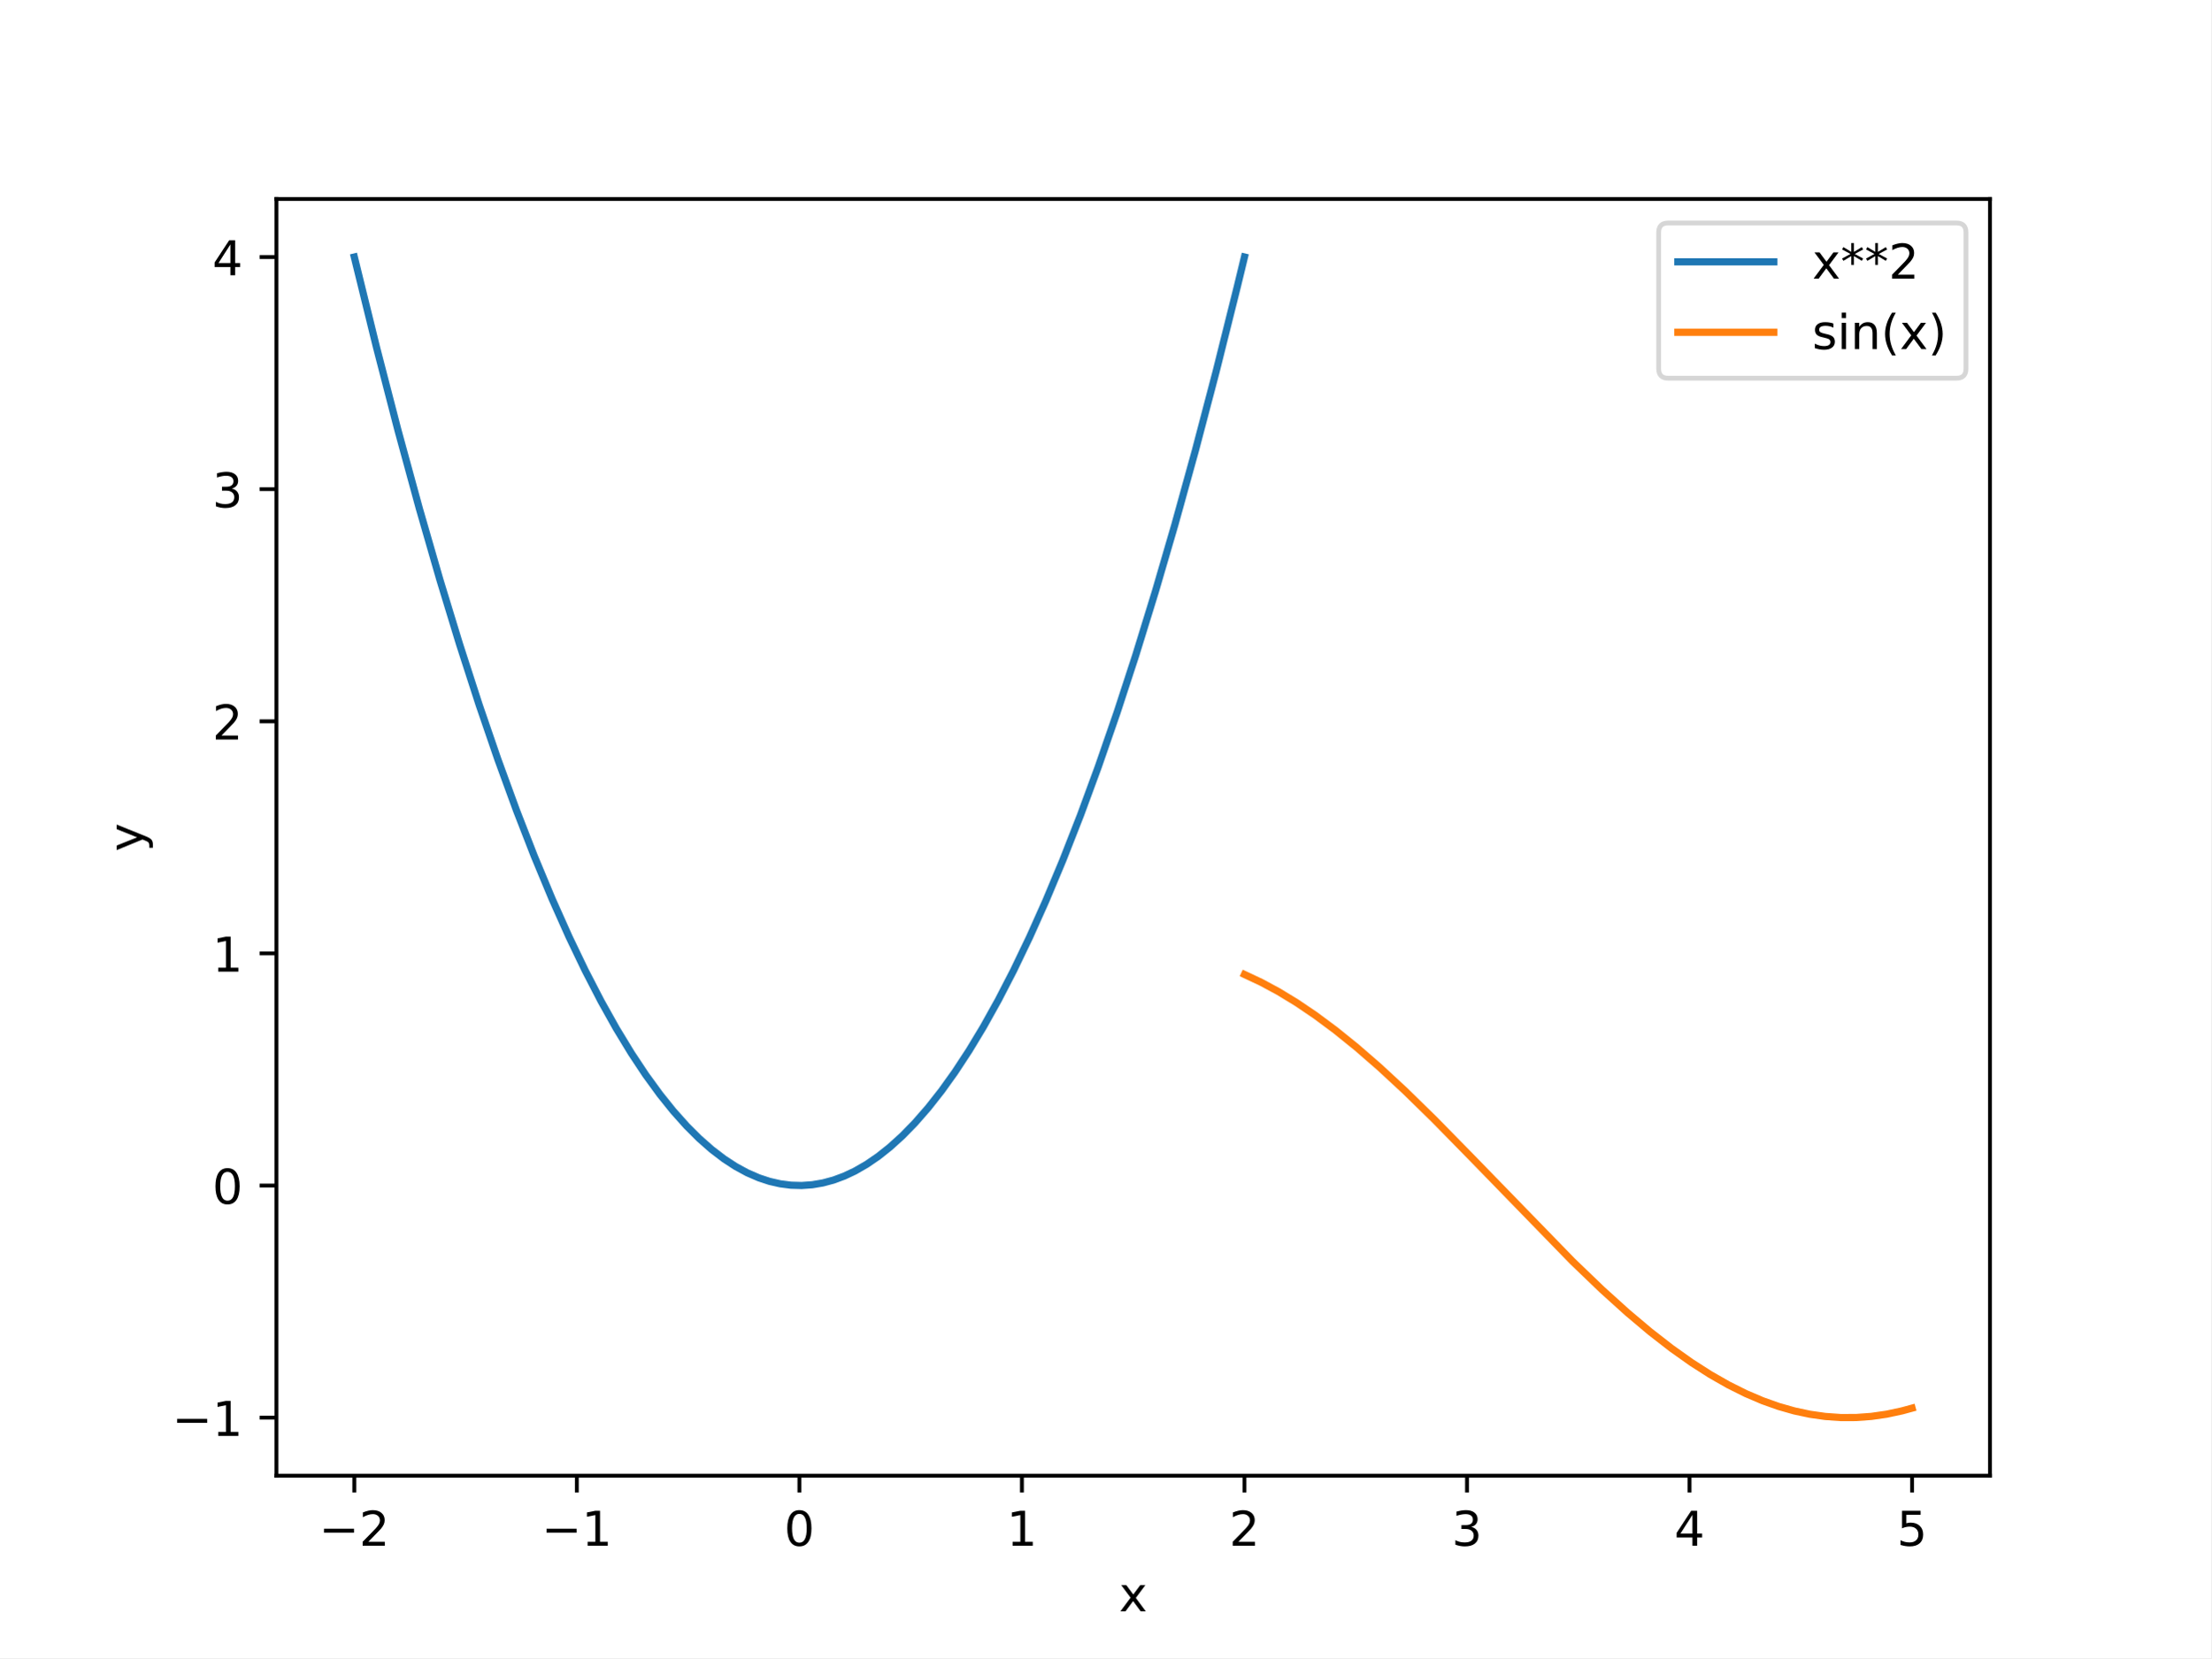
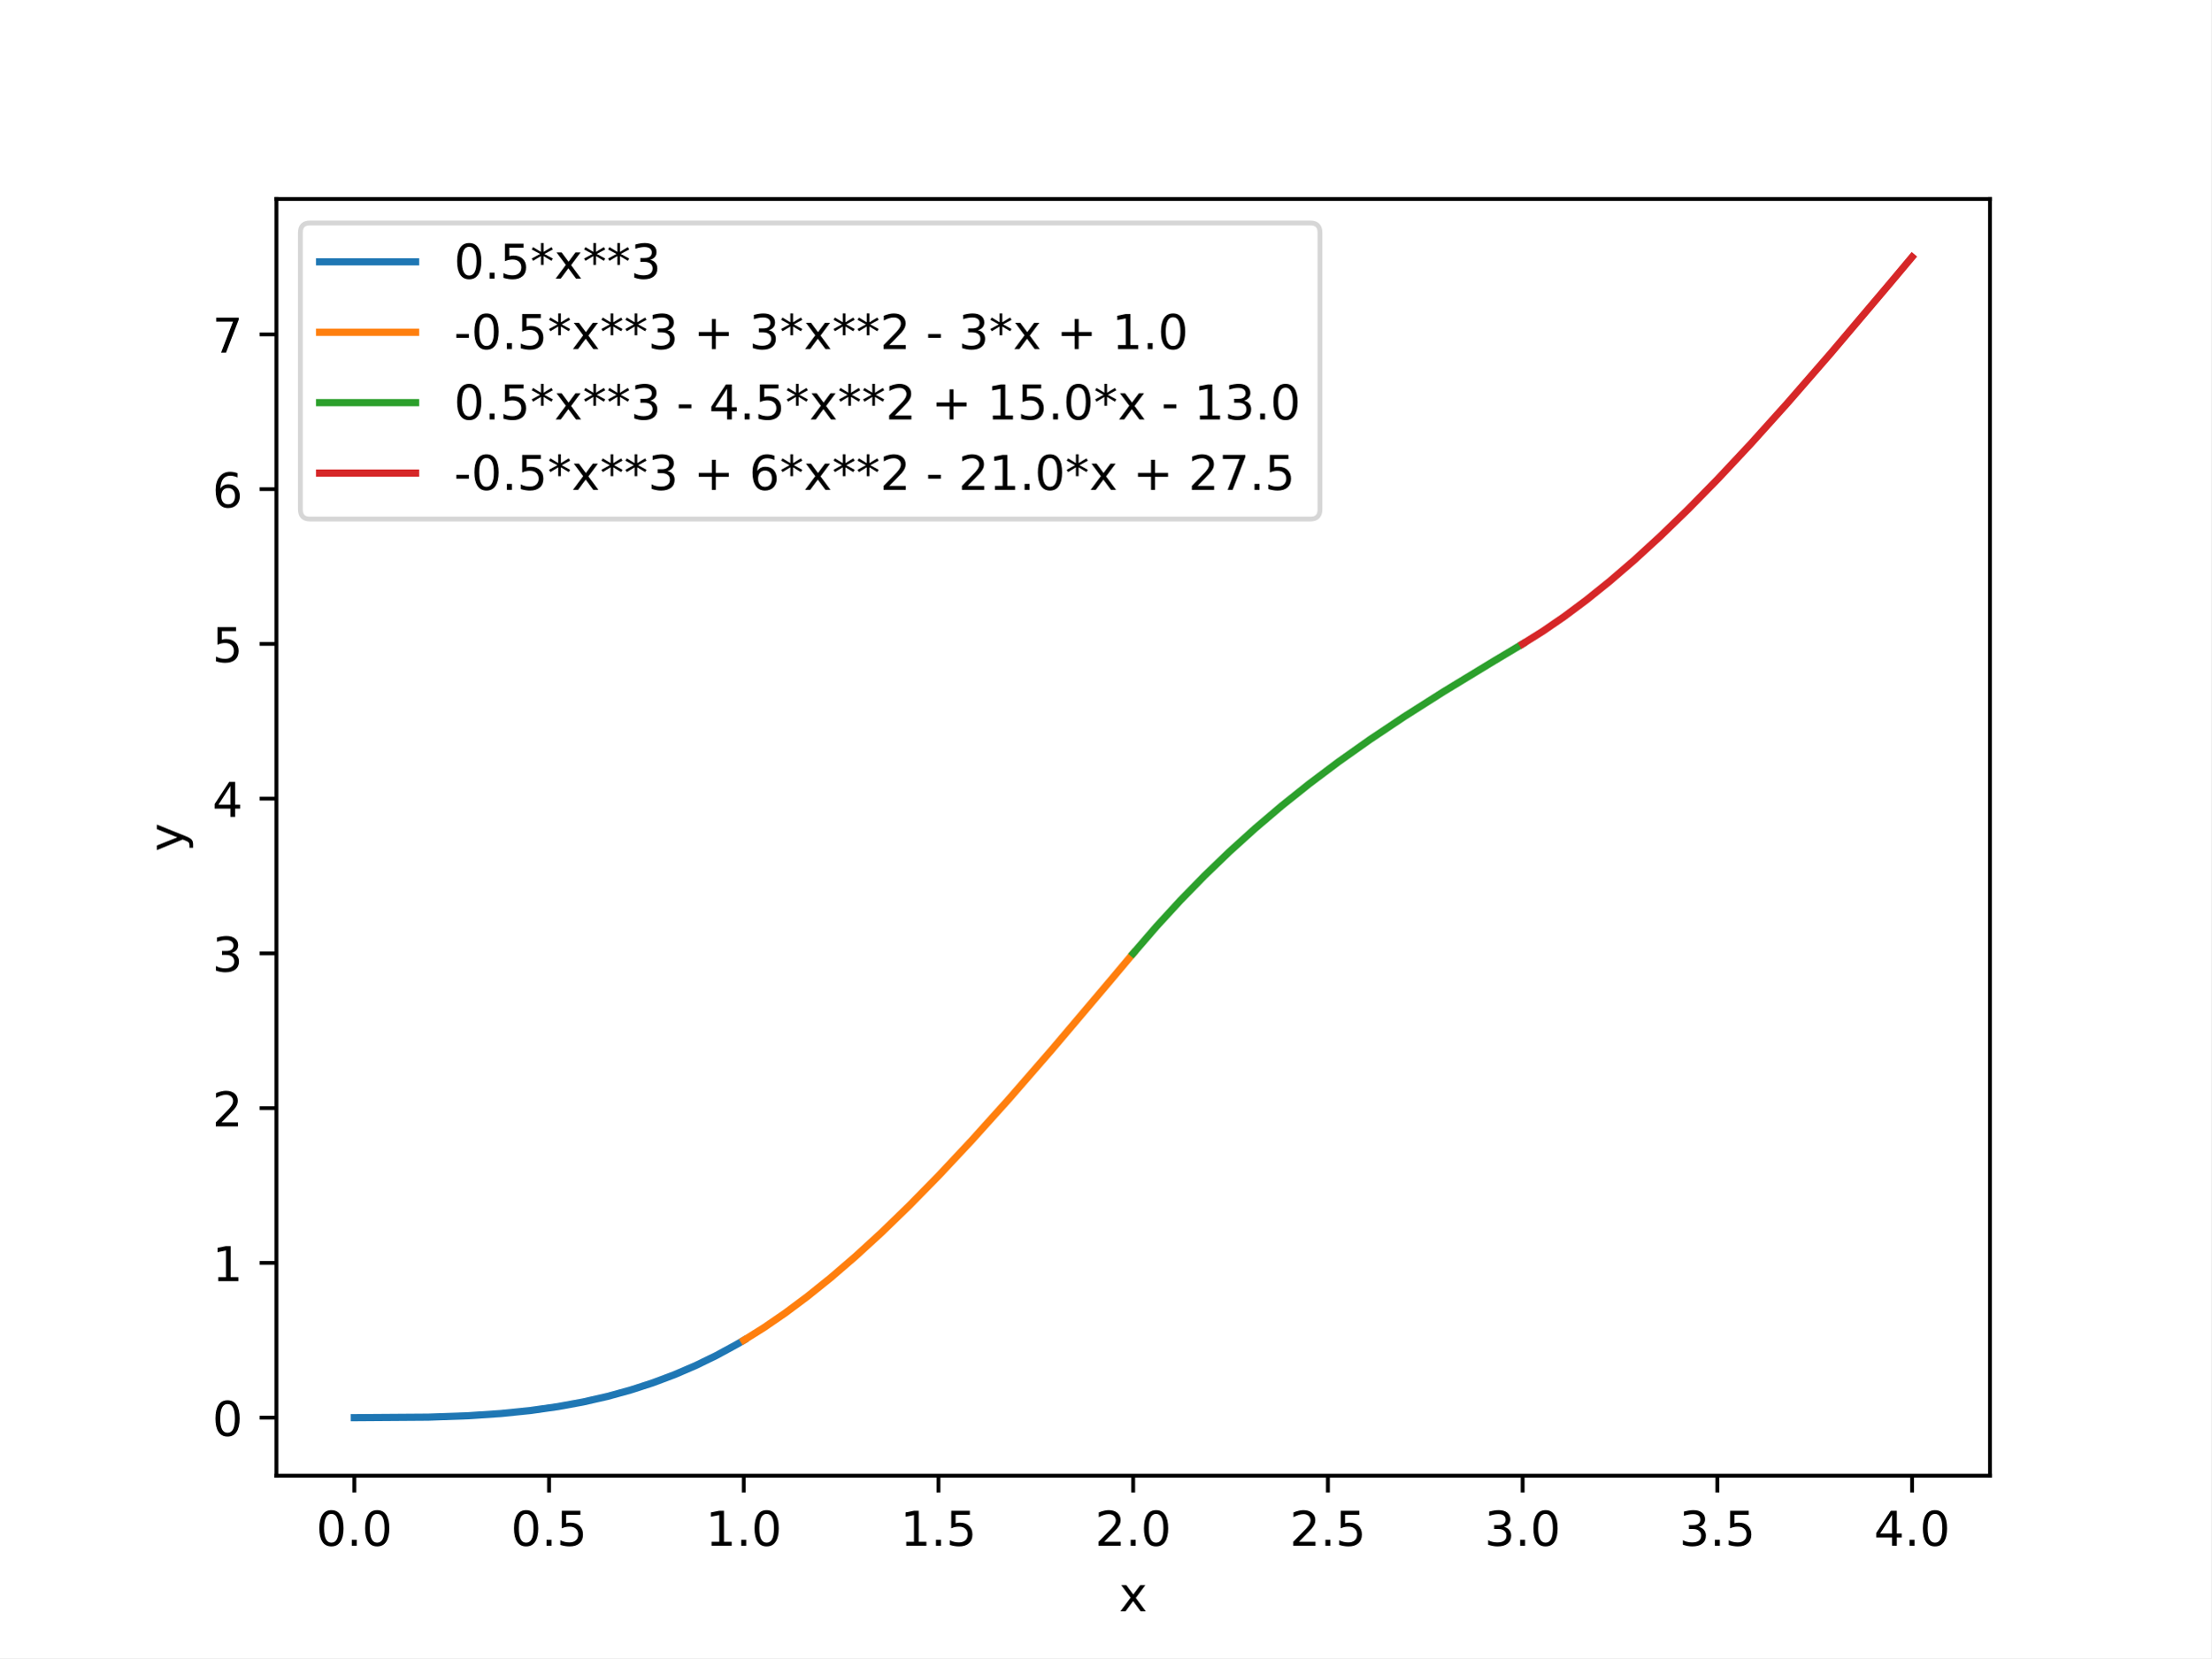
<svg xmlns="http://www.w3.org/2000/svg" xmlns:xlink="http://www.w3.org/1999/xlink" width="460.8pt" height="345.6pt" viewBox="0 0 460.8 345.6" version="1.1">
  <defs>
    <style type="text/css">*{stroke-linejoin: round; stroke-linecap: butt}</style>
  </defs>
  <g id="figure_1">
    <g id="patch_1">
      <path d="M 0 345.6  L 460.8 345.6  L 460.8 0  L 0 0  z " style="fill: #ffffff" />
    </g>
    <g id="axes_1">
      <g id="patch_2">
        <path d="M 57.6 307.584  L 414.72 307.584  L 414.72 41.472  L 57.6 41.472  z " style="fill: #ffffff" />
      </g>
      <g id="matplotlib.axis_1">
        <g id="xtick_1">
          <g id="line2d_1">
            <defs>
-               <path id="ma2dbcaea03" d="M 0 0  L 0 3.5  " style="stroke: #000000; stroke-width: 0.8" />
-             </defs>
-             <g>
-               <use xlink:href="#ma2dbcaea03" x="73.833" y="307.584" style="stroke: #000000; stroke-width: 0.8" />
+               <path id="mf4f56c1544" d="M 0 0  L 0 3.5  " style="stroke: #000000; stroke-width: 0.8" />
+             </defs>
+             <g>
+               <use xlink:href="#mf4f56c1544" x="73.833" y="307.584" style="stroke: #000000; stroke-width: 0.8" />
            </g>
          </g>
          <g id="text_1">
-             <g transform="translate(66.46163 322.1824) scale(0.1 -0.1)">
-               <defs>
-                 <path id="DejaVuSans-2212" d="M 678 2272  L 4684 2272  L 4684 1741  L 678 1741  L 678 2272  z " transform="scale(0.015625)" />
-                 <path id="DejaVuSans-32" d="M 1228 531  L 3431 531  L 3431 0  L 469 0  L 469 531  Q 828 903 1448 1529  Q 2069 2156 2228 2338  Q 2531 2678 2651 2914  Q 2772 3150 2772 3378  Q 2772 3750 2511 3984  Q 2250 4219 1831 4219  Q 1534 4219 1204 4116  Q 875 4013 500 3803  L 500 4441  Q 881 4594 1212 4672  Q 1544 4750 1819 4750  Q 2544 4750 2975 4387  Q 3406 4025 3406 3419  Q 3406 3131 3298 2873  Q 3191 2616 2906 2266  Q 2828 2175 2409 1742  Q 1991 1309 1228 531  z " transform="scale(0.015625)" />
-               </defs>
-               <use xlink:href="#DejaVuSans-2212" />
-               <use xlink:href="#DejaVuSans-32" x="83.789" />
+             <g transform="translate(65.88116 322.1824) scale(0.1 -0.1)">
+               <defs>
+                 <path id="DejaVuSans-30" d="M 2034 4250  Q 1547 4250 1301 3770  Q 1056 3291 1056 2328  Q 1056 1369 1301 889  Q 1547 409 2034 409  Q 2525 409 2770 889  Q 3016 1369 3016 2328  Q 3016 3291 2770 3770  Q 2525 4250 2034 4250  z M 2034 4750  Q 2819 4750 3233 4129  Q 3647 3509 3647 2328  Q 3647 1150 3233 529  Q 2819 -91 2034 -91  Q 1250 -91 836 529  Q 422 1150 422 2328  Q 422 3509 836 4129  Q 1250 4750 2034 4750  z " transform="scale(0.015625)" />
+                 <path id="DejaVuSans-2e" d="M 684 794  L 1344 794  L 1344 0  L 684 0  L 684 794  z " transform="scale(0.015625)" />
+               </defs>
+               <use xlink:href="#DejaVuSans-30" />
+               <use xlink:href="#DejaVuSans-2e" x="63.623" />
+               <use xlink:href="#DejaVuSans-30" x="95.41" />
            </g>
          </g>
        </g>
        <g id="xtick_2">
          <g id="line2d_2">
            <g>
-               <use xlink:href="#ma2dbcaea03" x="120.212" y="307.584" style="stroke: #000000; stroke-width: 0.8" />
+               <use xlink:href="#mf4f56c1544" x="114.415" y="307.584" style="stroke: #000000; stroke-width: 0.8" />
            </g>
          </g>
          <g id="text_2">
-             <g transform="translate(112.8409 322.1824) scale(0.1 -0.1)">
-               <defs>
-                 <path id="DejaVuSans-31" d="M 794 531  L 1825 531  L 1825 4091  L 703 3866  L 703 4441  L 1819 4666  L 2450 4666  L 2450 531  L 3481 531  L 3481 0  L 794 0  L 794 531  z " transform="scale(0.015625)" />
-               </defs>
-               <use xlink:href="#DejaVuSans-2212" />
-               <use xlink:href="#DejaVuSans-31" x="83.789" />
+             <g transform="translate(106.463 322.1824) scale(0.1 -0.1)">
+               <defs>
+                 <path id="DejaVuSans-35" d="M 691 4666  L 3169 4666  L 3169 4134  L 1269 4134  L 1269 2991  Q 1406 3038 1543 3061  Q 1681 3084 1819 3084  Q 2600 3084 3056 2656  Q 3513 2228 3513 1497  Q 3513 744 3044 326  Q 2575 -91 1722 -91  Q 1428 -91 1123 -41  Q 819 9 494 109  L 494 744  Q 775 591 1075 516  Q 1375 441 1709 441  Q 2250 441 2565 725  Q 2881 1009 2881 1497  Q 2881 1984 2565 2268  Q 2250 2553 1709 2553  Q 1456 2553 1204 2497  Q 953 2441 691 2322  L 691 4666  z " transform="scale(0.015625)" />
+               </defs>
+               <use xlink:href="#DejaVuSans-30" />
+               <use xlink:href="#DejaVuSans-2e" x="63.623" />
+               <use xlink:href="#DejaVuSans-35" x="95.41" />
            </g>
          </g>
        </g>
        <g id="xtick_3">
          <g id="line2d_3">
            <g>
-               <use xlink:href="#ma2dbcaea03" x="166.591" y="307.584" style="stroke: #000000; stroke-width: 0.8" />
+               <use xlink:href="#mf4f56c1544" x="154.996" y="307.584" style="stroke: #000000; stroke-width: 0.8" />
            </g>
          </g>
          <g id="text_3">
-             <g transform="translate(163.4099 322.1824) scale(0.1 -0.1)">
-               <defs>
-                 <path id="DejaVuSans-30" d="M 2034 4250  Q 1547 4250 1301 3770  Q 1056 3291 1056 2328  Q 1056 1369 1301 889  Q 1547 409 2034 409  Q 2525 409 2770 889  Q 3016 1369 3016 2328  Q 3016 3291 2770 3770  Q 2525 4250 2034 4250  z M 2034 4750  Q 2819 4750 3233 4129  Q 3647 3509 3647 2328  Q 3647 1150 3233 529  Q 2819 -91 2034 -91  Q 1250 -91 836 529  Q 422 1150 422 2328  Q 422 3509 836 4129  Q 1250 4750 2034 4750  z " transform="scale(0.015625)" />
-               </defs>
-               <use xlink:href="#DejaVuSans-30" />
+             <g transform="translate(147.0448 322.1824) scale(0.1 -0.1)">
+               <defs>
+                 <path id="DejaVuSans-31" d="M 794 531  L 1825 531  L 1825 4091  L 703 3866  L 703 4441  L 1819 4666  L 2450 4666  L 2450 531  L 3481 531  L 3481 0  L 794 0  L 794 531  z " transform="scale(0.015625)" />
+               </defs>
+               <use xlink:href="#DejaVuSans-31" />
+               <use xlink:href="#DejaVuSans-2e" x="63.623" />
+               <use xlink:href="#DejaVuSans-30" x="95.41" />
            </g>
          </g>
        </g>
        <g id="xtick_4">
          <g id="line2d_4">
            <g>
-               <use xlink:href="#ma2dbcaea03" x="212.97" y="307.584" style="stroke: #000000; stroke-width: 0.8" />
+               <use xlink:href="#mf4f56c1544" x="195.578" y="307.584" style="stroke: #000000; stroke-width: 0.8" />
            </g>
          </g>
          <g id="text_4">
-             <g transform="translate(209.7891 322.1824) scale(0.1 -0.1)">
+             <g transform="translate(187.6266 322.1824) scale(0.1 -0.1)">
              <use xlink:href="#DejaVuSans-31" />
+               <use xlink:href="#DejaVuSans-2e" x="63.623" />
+               <use xlink:href="#DejaVuSans-35" x="95.41" />
            </g>
          </g>
        </g>
        <g id="xtick_5">
          <g id="line2d_5">
            <g>
-               <use xlink:href="#ma2dbcaea03" x="259.35" y="307.584" style="stroke: #000000; stroke-width: 0.8" />
+               <use xlink:href="#mf4f56c1544" x="236.16" y="307.584" style="stroke: #000000; stroke-width: 0.8" />
            </g>
          </g>
          <g id="text_5">
-             <g transform="translate(256.1684 322.1824) scale(0.1 -0.1)">
+             <g transform="translate(228.2084 322.1824) scale(0.1 -0.1)">
+               <defs>
+                 <path id="DejaVuSans-32" d="M 1228 531  L 3431 531  L 3431 0  L 469 0  L 469 531  Q 828 903 1448 1529  Q 2069 2156 2228 2338  Q 2531 2678 2651 2914  Q 2772 3150 2772 3378  Q 2772 3750 2511 3984  Q 2250 4219 1831 4219  Q 1534 4219 1204 4116  Q 875 4013 500 3803  L 500 4441  Q 881 4594 1212 4672  Q 1544 4750 1819 4750  Q 2544 4750 2975 4387  Q 3406 4025 3406 3419  Q 3406 3131 3298 2873  Q 3191 2616 2906 2266  Q 2828 2175 2409 1742  Q 1991 1309 1228 531  z " transform="scale(0.015625)" />
+               </defs>
              <use xlink:href="#DejaVuSans-32" />
+               <use xlink:href="#DejaVuSans-2e" x="63.623" />
+               <use xlink:href="#DejaVuSans-30" x="95.41" />
            </g>
          </g>
        </g>
        <g id="xtick_6">
          <g id="line2d_6">
            <g>
-               <use xlink:href="#ma2dbcaea03" x="305.729" y="307.584" style="stroke: #000000; stroke-width: 0.8" />
+               <use xlink:href="#mf4f56c1544" x="276.742" y="307.584" style="stroke: #000000; stroke-width: 0.8" />
            </g>
          </g>
          <g id="text_6">
-             <g transform="translate(302.5476 322.1824) scale(0.1 -0.1)">
-               <defs>
-                 <path id="DejaVuSans-33" d="M 2597 2516  Q 3050 2419 3304 2112  Q 3559 1806 3559 1356  Q 3559 666 3084 287  Q 2609 -91 1734 -91  Q 1441 -91 1130 -33  Q 819 25 488 141  L 488 750  Q 750 597 1062 519  Q 1375 441 1716 441  Q 2309 441 2620 675  Q 2931 909 2931 1356  Q 2931 1769 2642 2001  Q 2353 2234 1838 2234  L 1294 2234  L 1294 2753  L 1863 2753  Q 2328 2753 2575 2939  Q 2822 3125 2822 3475  Q 2822 3834 2567 4026  Q 2313 4219 1838 4219  Q 1578 4219 1281 4162  Q 984 4106 628 3988  L 628 4550  Q 988 4650 1302 4700  Q 1616 4750 1894 4750  Q 2613 4750 3031 4423  Q 3450 4097 3450 3541  Q 3450 3153 3228 2886  Q 3006 2619 2597 2516  z " transform="scale(0.015625)" />
-               </defs>
-               <use xlink:href="#DejaVuSans-33" />
+             <g transform="translate(268.7903 322.1824) scale(0.1 -0.1)">
+               <use xlink:href="#DejaVuSans-32" />
+               <use xlink:href="#DejaVuSans-2e" x="63.623" />
+               <use xlink:href="#DejaVuSans-35" x="95.41" />
            </g>
          </g>
        </g>
        <g id="xtick_7">
          <g id="line2d_7">
            <g>
-               <use xlink:href="#ma2dbcaea03" x="352.108" y="307.584" style="stroke: #000000; stroke-width: 0.8" />
+               <use xlink:href="#mf4f56c1544" x="317.324" y="307.584" style="stroke: #000000; stroke-width: 0.8" />
            </g>
          </g>
          <g id="text_7">
-             <g transform="translate(348.9268 322.1824) scale(0.1 -0.1)">
-               <defs>
-                 <path id="DejaVuSans-34" d="M 2419 4116  L 825 1625  L 2419 1625  L 2419 4116  z M 2253 4666  L 3047 4666  L 3047 1625  L 3713 1625  L 3713 1100  L 3047 1100  L 3047 0  L 2419 0  L 2419 1100  L 313 1100  L 313 1709  L 2253 4666  z " transform="scale(0.015625)" />
-               </defs>
-               <use xlink:href="#DejaVuSans-34" />
+             <g transform="translate(309.3721 322.1824) scale(0.1 -0.1)">
+               <defs>
+                 <path id="DejaVuSans-33" d="M 2597 2516  Q 3050 2419 3304 2112  Q 3559 1806 3559 1356  Q 3559 666 3084 287  Q 2609 -91 1734 -91  Q 1441 -91 1130 -33  Q 819 25 488 141  L 488 750  Q 750 597 1062 519  Q 1375 441 1716 441  Q 2309 441 2620 675  Q 2931 909 2931 1356  Q 2931 1769 2642 2001  Q 2353 2234 1838 2234  L 1294 2234  L 1294 2753  L 1863 2753  Q 2328 2753 2575 2939  Q 2822 3125 2822 3475  Q 2822 3834 2567 4026  Q 2313 4219 1838 4219  Q 1578 4219 1281 4162  Q 984 4106 628 3988  L 628 4550  Q 988 4650 1302 4700  Q 1616 4750 1894 4750  Q 2613 4750 3031 4423  Q 3450 4097 3450 3541  Q 3450 3153 3228 2886  Q 3006 2619 2597 2516  z " transform="scale(0.015625)" />
+               </defs>
+               <use xlink:href="#DejaVuSans-33" />
+               <use xlink:href="#DejaVuSans-2e" x="63.623" />
+               <use xlink:href="#DejaVuSans-30" x="95.41" />
            </g>
          </g>
        </g>
        <g id="xtick_8">
          <g id="line2d_8">
            <g>
-               <use xlink:href="#ma2dbcaea03" x="398.487" y="307.584" style="stroke: #000000; stroke-width: 0.8" />
+               <use xlink:href="#mf4f56c1544" x="357.905" y="307.584" style="stroke: #000000; stroke-width: 0.8" />
            </g>
          </g>
          <g id="text_8">
-             <g transform="translate(395.306 322.1824) scale(0.1 -0.1)">
-               <defs>
-                 <path id="DejaVuSans-35" d="M 691 4666  L 3169 4666  L 3169 4134  L 1269 4134  L 1269 2991  Q 1406 3038 1543 3061  Q 1681 3084 1819 3084  Q 2600 3084 3056 2656  Q 3513 2228 3513 1497  Q 3513 744 3044 326  Q 2575 -91 1722 -91  Q 1428 -91 1123 -41  Q 819 9 494 109  L 494 744  Q 775 591 1075 516  Q 1375 441 1709 441  Q 2250 441 2565 725  Q 2881 1009 2881 1497  Q 2881 1984 2565 2268  Q 2250 2553 1709 2553  Q 1456 2553 1204 2497  Q 953 2441 691 2322  L 691 4666  z " transform="scale(0.015625)" />
-               </defs>
-               <use xlink:href="#DejaVuSans-35" />
-             </g>
-           </g>
-         </g>
-         <g id="text_9">
+             <g transform="translate(349.9539 322.1824) scale(0.1 -0.1)">
+               <use xlink:href="#DejaVuSans-33" />
+               <use xlink:href="#DejaVuSans-2e" x="63.623" />
+               <use xlink:href="#DejaVuSans-35" x="95.41" />
+             </g>
+           </g>
+         </g>
+         <g id="xtick_9">
+           <g id="line2d_9">
+             <g>
+               <use xlink:href="#mf4f56c1544" x="398.487" y="307.584" style="stroke: #000000; stroke-width: 0.8" />
+             </g>
+           </g>
+           <g id="text_9">
+             <g transform="translate(390.5357 322.1824) scale(0.1 -0.1)">
+               <defs>
+                 <path id="DejaVuSans-34" d="M 2419 4116  L 825 1625  L 2419 1625  L 2419 4116  z M 2253 4666  L 3047 4666  L 3047 1625  L 3713 1625  L 3713 1100  L 3047 1100  L 3047 0  L 2419 0  L 2419 1100  L 313 1100  L 313 1709  L 2253 4666  z " transform="scale(0.015625)" />
+               </defs>
+               <use xlink:href="#DejaVuSans-34" />
+               <use xlink:href="#DejaVuSans-2e" x="63.623" />
+               <use xlink:href="#DejaVuSans-30" x="95.41" />
+             </g>
+           </g>
+         </g>
+         <g id="text_10">
          <g transform="translate(233.2006 335.8606) scale(0.1 -0.1)">
            <defs>
              <path id="DejaVuSans-78" d="M 3513 3500  L 2247 1797  L 3578 0  L 2900 0  L 1881 1375  L 863 0  L 184 0  L 1544 1831  L 300 3500  L 978 3500  L 1906 2253  L 2834 3500  L 3513 3500  z " transform="scale(0.015625)" />
            </defs>
            <use xlink:href="#DejaVuSans-78" />
          </g>
        </g>
      </g>
      <g id="matplotlib.axis_2">
        <g id="ytick_1">
-           <g id="line2d_9">
-             <defs>
-               <path id="m4adfba7d5c" d="M 0 0  L -3.5 0  " style="stroke: #000000; stroke-width: 0.8" />
-             </defs>
-             <g>
-               <use xlink:href="#m4adfba7d5c" x="57.6" y="295.488" style="stroke: #000000; stroke-width: 0.8" />
-             </g>
-           </g>
-           <g id="text_10">
-             <g transform="translate(35.85781 299.2872) scale(0.1 -0.1)">
-               <use xlink:href="#DejaVuSans-2212" />
-               <use xlink:href="#DejaVuSans-31" x="83.789" />
+           <g id="line2d_10">
+             <defs>
+               <path id="me2fa5134f1" d="M 0 0  L -3.5 0  " style="stroke: #000000; stroke-width: 0.8" />
+             </defs>
+             <g>
+               <use xlink:href="#me2fa5134f1" x="57.6" y="295.488" style="stroke: #000000; stroke-width: 0.8" />
+             </g>
+           </g>
+           <g id="text_11">
+             <g transform="translate(44.2375 299.2872) scale(0.1 -0.1)">
+               <use xlink:href="#DejaVuSans-30" />
            </g>
          </g>
        </g>
        <g id="ytick_2">
-           <g id="line2d_10">
-             <g>
-               <use xlink:href="#m4adfba7d5c" x="57.6" y="247.104" style="stroke: #000000; stroke-width: 0.8" />
-             </g>
-           </g>
-           <g id="text_11">
-             <g transform="translate(44.2375 250.9032) scale(0.1 -0.1)">
-               <use xlink:href="#DejaVuSans-30" />
+           <g id="line2d_11">
+             <g>
+               <use xlink:href="#me2fa5134f1" x="57.6" y="263.232" style="stroke: #000000; stroke-width: 0.8" />
+             </g>
+           </g>
+           <g id="text_12">
+             <g transform="translate(44.2375 267.0312) scale(0.1 -0.1)">
+               <use xlink:href="#DejaVuSans-31" />
            </g>
          </g>
        </g>
        <g id="ytick_3">
-           <g id="line2d_11">
-             <g>
-               <use xlink:href="#m4adfba7d5c" x="57.6" y="198.72" style="stroke: #000000; stroke-width: 0.8" />
-             </g>
-           </g>
-           <g id="text_12">
+           <g id="line2d_12">
+             <g>
+               <use xlink:href="#me2fa5134f1" x="57.6" y="230.976" style="stroke: #000000; stroke-width: 0.8" />
+             </g>
+           </g>
+           <g id="text_13">
+             <g transform="translate(44.2375 234.7752) scale(0.1 -0.1)">
+               <use xlink:href="#DejaVuSans-32" />
+             </g>
+           </g>
+         </g>
+         <g id="ytick_4">
+           <g id="line2d_13">
+             <g>
+               <use xlink:href="#me2fa5134f1" x="57.6" y="198.72" style="stroke: #000000; stroke-width: 0.8" />
+             </g>
+           </g>
+           <g id="text_14">
            <g transform="translate(44.2375 202.5192) scale(0.1 -0.1)">
-               <use xlink:href="#DejaVuSans-31" />
-             </g>
-           </g>
-         </g>
-         <g id="ytick_4">
-           <g id="line2d_12">
-             <g>
-               <use xlink:href="#m4adfba7d5c" x="57.6" y="150.336" style="stroke: #000000; stroke-width: 0.8" />
-             </g>
-           </g>
-           <g id="text_13">
-             <g transform="translate(44.2375 154.1352) scale(0.1 -0.1)">
-               <use xlink:href="#DejaVuSans-32" />
+               <use xlink:href="#DejaVuSans-33" />
            </g>
          </g>
        </g>
        <g id="ytick_5">
-           <g id="line2d_13">
-             <g>
-               <use xlink:href="#m4adfba7d5c" x="57.6" y="101.952" style="stroke: #000000; stroke-width: 0.8" />
-             </g>
-           </g>
-           <g id="text_14">
+           <g id="line2d_14">
+             <g>
+               <use xlink:href="#me2fa5134f1" x="57.6" y="166.464" style="stroke: #000000; stroke-width: 0.8" />
+             </g>
+           </g>
+           <g id="text_15">
+             <g transform="translate(44.2375 170.2632) scale(0.1 -0.1)">
+               <use xlink:href="#DejaVuSans-34" />
+             </g>
+           </g>
+         </g>
+         <g id="ytick_6">
+           <g id="line2d_15">
+             <g>
+               <use xlink:href="#me2fa5134f1" x="57.6" y="134.208" style="stroke: #000000; stroke-width: 0.8" />
+             </g>
+           </g>
+           <g id="text_16">
+             <g transform="translate(44.2375 138.0072) scale(0.1 -0.1)">
+               <use xlink:href="#DejaVuSans-35" />
+             </g>
+           </g>
+         </g>
+         <g id="ytick_7">
+           <g id="line2d_16">
+             <g>
+               <use xlink:href="#me2fa5134f1" x="57.6" y="101.952" style="stroke: #000000; stroke-width: 0.8" />
+             </g>
+           </g>
+           <g id="text_17">
            <g transform="translate(44.2375 105.7512) scale(0.1 -0.1)">
-               <use xlink:href="#DejaVuSans-33" />
-             </g>
-           </g>
-         </g>
-         <g id="ytick_6">
-           <g id="line2d_14">
-             <g>
-               <use xlink:href="#m4adfba7d5c" x="57.6" y="53.568" style="stroke: #000000; stroke-width: 0.8" />
-             </g>
-           </g>
-           <g id="text_15">
-             <g transform="translate(44.2375 57.36722) scale(0.1 -0.1)">
-               <use xlink:href="#DejaVuSans-34" />
-             </g>
-           </g>
-         </g>
-         <g id="text_16">
-           <g transform="translate(29.77812 177.4874) rotate(-90) scale(0.1 -0.1)">
+               <defs>
+                 <path id="DejaVuSans-36" d="M 2113 2584  Q 1688 2584 1439 2293  Q 1191 2003 1191 1497  Q 1191 994 1439 701  Q 1688 409 2113 409  Q 2538 409 2786 701  Q 3034 994 3034 1497  Q 3034 2003 2786 2293  Q 2538 2584 2113 2584  z M 3366 4563  L 3366 3988  Q 3128 4100 2886 4159  Q 2644 4219 2406 4219  Q 1781 4219 1451 3797  Q 1122 3375 1075 2522  Q 1259 2794 1537 2939  Q 1816 3084 2150 3084  Q 2853 3084 3261 2657  Q 3669 2231 3669 1497  Q 3669 778 3244 343  Q 2819 -91 2113 -91  Q 1303 -91 875 529  Q 447 1150 447 2328  Q 447 3434 972 4092  Q 1497 4750 2381 4750  Q 2619 4750 2861 4703  Q 3103 4656 3366 4563  z " transform="scale(0.015625)" />
+               </defs>
+               <use xlink:href="#DejaVuSans-36" />
+             </g>
+           </g>
+         </g>
+         <g id="ytick_8">
+           <g id="line2d_17">
+             <g>
+               <use xlink:href="#me2fa5134f1" x="57.6" y="69.696" style="stroke: #000000; stroke-width: 0.8" />
+             </g>
+           </g>
+           <g id="text_18">
+             <g transform="translate(44.2375 73.49522) scale(0.1 -0.1)">
+               <defs>
+                 <path id="DejaVuSans-37" d="M 525 4666  L 3525 4666  L 3525 4397  L 1831 0  L 1172 0  L 2766 4134  L 525 4134  L 525 4666  z " transform="scale(0.015625)" />
+               </defs>
+               <use xlink:href="#DejaVuSans-37" />
+             </g>
+           </g>
+         </g>
+         <g id="text_19">
+           <g transform="translate(38.15781 177.4874) rotate(-90) scale(0.1 -0.1)">
            <defs>
              <path id="DejaVuSans-79" d="M 2059 -325  Q 1816 -950 1584 -1140  Q 1353 -1331 966 -1331  L 506 -1331  L 506 -850  L 844 -850  Q 1081 -850 1212 -737  Q 1344 -625 1503 -206  L 1606 56  L 191 3500  L 800 3500  L 1894 763  L 2988 3500  L 3597 3500  L 2059 -325  z " transform="scale(0.015625)" />
            </defs>
            <use xlink:href="#DejaVuSans-79" />
          </g>
        </g>
      </g>
-       <g id="line2d_15">
-         <path d="M 73.833 53.568  L 78.475 72.456  L 82.932 89.677  L 87.389 106.003  L 91.66 120.811  L 95.746 134.208  L 99.831 146.853  L 103.731 158.223  L 107.631 168.909  L 111.345 178.45  L 115.059 187.371  L 118.587 195.27  L 121.93 202.238  L 125.272 208.702  L 128.429 214.346  L 131.586 219.542  L 134.557 224.022  L 137.529 228.106  L 140.314 231.573  L 143.1 234.691  L 145.7 237.287  L 148.299 239.578  L 150.899 241.565  L 153.313 243.138  L 155.728 244.449  L 158.142 245.498  L 160.37 246.233  L 162.599 246.745  L 164.827 247.034  L 167.055 247.099  L 169.284 246.941  L 171.512 246.559  L 173.741 245.954  L 175.969 245.126  L 178.198 244.074  L 180.612 242.682  L 183.026 241.029  L 185.44 239.113  L 188.04 236.756  L 190.64 234.095  L 193.425 230.907  L 196.211 227.37  L 198.996 223.484  L 201.968 218.954  L 204.939 214.027  L 208.096 208.356  L 211.253 202.238  L 214.595 195.27  L 217.938 187.8  L 221.466 179.37  L 225.18 169.891  L 228.894 159.792  L 232.794 148.519  L 236.694 136.563  L 240.779 123.303  L 244.865 109.292  L 249.136 93.842  L 253.407 77.571  L 257.864 59.718  L 259.35 53.568  L 259.35 53.568  " clip-path="url(#pc2031f4915)" style="fill: none; stroke: #1f77b4; stroke-width: 1.5; stroke-linecap: square" />
-       </g>
-       <g id="line2d_16">
-         <path d="M 259.35 203.109  L 262.832 204.743  L 266.453 206.695  L 270.213 208.983  L 274.113 211.62  L 278.291 214.724  L 282.748 218.322  L 287.484 222.436  L 292.776 227.336  L 298.904 233.327  L 306.704 241.284  L 327.735 262.914  L 333.863 268.801  L 339.155 273.584  L 343.891 277.574  L 348.348 281.039  L 352.526 284.005  L 356.426 286.502  L 360.186 288.648  L 363.807 290.456  L 367.289 291.945  L 370.632 293.137  L 373.975 294.091  L 377.178 294.775  L 380.381 295.233  L 383.585 295.461  L 386.788 295.458  L 389.991 295.224  L 393.195 294.762  L 396.398 294.072  L 398.487 293.501  L 398.487 293.501  " clip-path="url(#pc2031f4915)" style="fill: none; stroke: #ff7f0e; stroke-width: 1.5; stroke-linecap: square" />
+       <g id="line2d_18">
+         <path d="M 73.833 295.488  L 89.269 295.377  L 97.475 295.089  L 104.381 294.628  L 110.555 293.994  L 116.243 293.187  L 121.523 292.216  L 126.561 291.066  L 131.354 289.747  L 135.985 288.246  L 140.535 286.536  L 144.922 284.651  L 149.228 282.56  L 153.453 280.263  L 154.996 279.36  L 154.996 279.36  " clip-path="url(#pc5bf2dd890)" style="fill: none; stroke: #1f77b4; stroke-width: 1.5; stroke-linecap: square" />
+       </g>
+       <g id="line2d_19">
+         <path d="M 154.996 279.36  L 159.221 276.713  L 163.608 273.701  L 168.239 270.247  L 173.114 266.328  L 178.232 261.921  L 183.676 256.934  L 189.444 251.342  L 195.7 244.961  L 202.525 237.674  L 210.162 229.187  L 219.18 218.817  L 231.285 204.528  L 236.16 198.72  L 236.16 198.72  " clip-path="url(#pc5bf2dd890)" style="fill: none; stroke: #ff7f0e; stroke-width: 1.5; stroke-linecap: square" />
+       </g>
+       <g id="line2d_20">
+         <path d="M 236.16 198.72  L 241.035 193.079  L 245.991 187.681  L 251.028 182.518  L 256.227 177.508  L 261.59 172.655  L 267.114 167.957  L 272.883 163.348  L 278.976 158.769  L 285.476 154.168  L 292.625 149.386  L 300.831 144.175  L 311.393 137.75  L 317.324 134.208  L 317.324 134.208  " clip-path="url(#pc5bf2dd890)" style="fill: none; stroke: #2ca02c; stroke-width: 1.5; stroke-linecap: square" />
+       </g>
+       <g id="line2d_21">
+         <path d="M 317.324 134.208  L 321.548 131.561  L 325.936 128.549  L 330.567 125.095  L 335.441 121.176  L 340.56 116.769  L 346.003 111.782  L 351.771 106.19  L 358.027 99.809  L 364.852 92.522  L 372.489 84.035  L 381.507 73.665  L 393.613 59.376  L 398.487 53.568  L 398.487 53.568  " clip-path="url(#pc5bf2dd890)" style="fill: none; stroke: #d62728; stroke-width: 1.5; stroke-linecap: square" />
      </g>
      <g id="patch_3">
        <path d="M 57.6 307.584  L 57.6 41.472  " style="fill: none; stroke: #000000; stroke-width: 0.8; stroke-linejoin: miter; stroke-linecap: square" />
      </g>
      <g id="patch_4">
        <path d="M 414.72 307.584  L 414.72 41.472  " style="fill: none; stroke: #000000; stroke-width: 0.8; stroke-linejoin: miter; stroke-linecap: square" />
      </g>
      <g id="patch_5">
        <path d="M 57.6 307.584  L 414.72 307.584  " style="fill: none; stroke: #000000; stroke-width: 0.8; stroke-linejoin: miter; stroke-linecap: square" />
      </g>
      <g id="patch_6">
        <path d="M 57.6 41.472  L 414.72 41.472  " style="fill: none; stroke: #000000; stroke-width: 0.8; stroke-linejoin: miter; stroke-linecap: square" />
      </g>
      <g id="legend_1">
        <g id="patch_7">
-           <path d="M 347.673 78.828  L 407.72 78.828  Q 409.72 78.828 409.72 76.828  L 409.72 48.472  Q 409.72 46.472 407.72 46.472  L 347.673 46.472  Q 345.673 46.472 345.673 48.472  L 345.673 76.828  Q 345.673 78.828 347.673 78.828  z " style="fill: #ffffff; opacity: 0.8; stroke: #cccccc; stroke-linejoin: miter" />
-         </g>
-         <g id="line2d_17">
-           <path d="M 349.673 54.57  L 359.673 54.57  L 369.673 54.57  " style="fill: none; stroke: #1f77b4; stroke-width: 1.5; stroke-linecap: square" />
-         </g>
-         <g id="text_17">
-           <g transform="translate(377.6731 58.07044) scale(0.1 -0.1)">
+           <path d="M 64.6 108.184  L 273.083 108.184  Q 275.083 108.184 275.083 106.184  L 275.083 48.472  Q 275.083 46.472 273.083 46.472  L 64.6 46.472  Q 62.6 46.472 62.6 48.472  L 62.6 106.184  Q 62.6 108.184 64.6 108.184  z " style="fill: #ffffff; opacity: 0.8; stroke: #cccccc; stroke-linejoin: miter" />
+         </g>
+         <g id="line2d_22">
+           <path d="M 66.6 54.57  L 76.6 54.57  L 86.6 54.57  " style="fill: none; stroke: #1f77b4; stroke-width: 1.5; stroke-linecap: square" />
+         </g>
+         <g id="text_20">
+           <g transform="translate(94.6 58.07044) scale(0.1 -0.1)">
            <defs>
              <path id="DejaVuSans-2a" d="M 3009 3897  L 1888 3291  L 3009 2681  L 2828 2375  L 1778 3009  L 1778 1831  L 1422 1831  L 1422 3009  L 372 2375  L 191 2681  L 1313 3291  L 191 3897  L 372 4206  L 1422 3572  L 1422 4750  L 1778 4750  L 1778 3572  L 2828 4206  L 3009 3897  z " transform="scale(0.015625)" />
            </defs>
-             <use xlink:href="#DejaVuSans-78" />
-             <use xlink:href="#DejaVuSans-2a" x="59.18" />
-             <use xlink:href="#DejaVuSans-2a" x="109.18" />
-             <use xlink:href="#DejaVuSans-32" x="159.18" />
-           </g>
-         </g>
-         <g id="line2d_18">
-           <path d="M 349.673 69.249  L 359.673 69.249  L 369.673 69.249  " style="fill: none; stroke: #ff7f0e; stroke-width: 1.5; stroke-linecap: square" />
-         </g>
-         <g id="text_18">
-           <g transform="translate(377.6731 72.74856) scale(0.1 -0.1)">
-             <defs>
-               <path id="DejaVuSans-73" d="M 2834 3397  L 2834 2853  Q 2591 2978 2328 3040  Q 2066 3103 1784 3103  Q 1356 3103 1142 2972  Q 928 2841 928 2578  Q 928 2378 1081 2264  Q 1234 2150 1697 2047  L 1894 2003  Q 2506 1872 2764 1633  Q 3022 1394 3022 966  Q 3022 478 2636 193  Q 2250 -91 1575 -91  Q 1294 -91 989 -36  Q 684 19 347 128  L 347 722  Q 666 556 975 473  Q 1284 391 1588 391  Q 1994 391 2212 530  Q 2431 669 2431 922  Q 2431 1156 2273 1281  Q 2116 1406 1581 1522  L 1381 1569  Q 847 1681 609 1914  Q 372 2147 372 2553  Q 372 3047 722 3315  Q 1072 3584 1716 3584  Q 2034 3584 2315 3537  Q 2597 3491 2834 3397  z " transform="scale(0.015625)" />
-               <path id="DejaVuSans-69" d="M 603 3500  L 1178 3500  L 1178 0  L 603 0  L 603 3500  z M 603 4863  L 1178 4863  L 1178 4134  L 603 4134  L 603 4863  z " transform="scale(0.015625)" />
-               <path id="DejaVuSans-6e" d="M 3513 2113  L 3513 0  L 2938 0  L 2938 2094  Q 2938 2591 2744 2837  Q 2550 3084 2163 3084  Q 1697 3084 1428 2787  Q 1159 2491 1159 1978  L 1159 0  L 581 0  L 581 3500  L 1159 3500  L 1159 2956  Q 1366 3272 1645 3428  Q 1925 3584 2291 3584  Q 2894 3584 3203 3211  Q 3513 2838 3513 2113  z " transform="scale(0.015625)" />
-               <path id="DejaVuSans-28" d="M 1984 4856  Q 1566 4138 1362 3434  Q 1159 2731 1159 2009  Q 1159 1288 1364 580  Q 1569 -128 1984 -844  L 1484 -844  Q 1016 -109 783 600  Q 550 1309 550 2009  Q 550 2706 781 3412  Q 1013 4119 1484 4856  L 1984 4856  z " transform="scale(0.015625)" />
-               <path id="DejaVuSans-29" d="M 513 4856  L 1013 4856  Q 1481 4119 1714 3412  Q 1947 2706 1947 2009  Q 1947 1309 1714 600  Q 1481 -109 1013 -844  L 513 -844  Q 928 -128 1133 580  Q 1338 1288 1338 2009  Q 1338 2731 1133 3434  Q 928 4138 513 4856  z " transform="scale(0.015625)" />
-             </defs>
-             <use xlink:href="#DejaVuSans-73" />
-             <use xlink:href="#DejaVuSans-69" x="52.1" />
-             <use xlink:href="#DejaVuSans-6e" x="79.883" />
-             <use xlink:href="#DejaVuSans-28" x="143.262" />
-             <use xlink:href="#DejaVuSans-78" x="182.275" />
-             <use xlink:href="#DejaVuSans-29" x="241.455" />
+             <use xlink:href="#DejaVuSans-30" />
+             <use xlink:href="#DejaVuSans-2e" x="63.623" />
+             <use xlink:href="#DejaVuSans-35" x="95.41" />
+             <use xlink:href="#DejaVuSans-2a" x="159.033" />
+             <use xlink:href="#DejaVuSans-78" x="209.033" />
+             <use xlink:href="#DejaVuSans-2a" x="268.213" />
+             <use xlink:href="#DejaVuSans-2a" x="318.213" />
+             <use xlink:href="#DejaVuSans-33" x="368.213" />
+           </g>
+         </g>
+         <g id="line2d_23">
+           <path d="M 66.6 69.249  L 76.6 69.249  L 86.6 69.249  " style="fill: none; stroke: #ff7f0e; stroke-width: 1.5; stroke-linecap: square" />
+         </g>
+         <g id="text_21">
+           <g transform="translate(94.6 72.74856) scale(0.1 -0.1)">
+             <defs>
+               <path id="DejaVuSans-2d" d="M 313 2009  L 1997 2009  L 1997 1497  L 313 1497  L 313 2009  z " transform="scale(0.015625)" />
+               <path id="DejaVuSans-20" transform="scale(0.015625)" />
+               <path id="DejaVuSans-2b" d="M 2944 4013  L 2944 2272  L 4684 2272  L 4684 1741  L 2944 1741  L 2944 0  L 2419 0  L 2419 1741  L 678 1741  L 678 2272  L 2419 2272  L 2419 4013  L 2944 4013  z " transform="scale(0.015625)" />
+             </defs>
+             <use xlink:href="#DejaVuSans-2d" />
+             <use xlink:href="#DejaVuSans-30" x="36.084" />
+             <use xlink:href="#DejaVuSans-2e" x="99.707" />
+             <use xlink:href="#DejaVuSans-35" x="131.494" />
+             <use xlink:href="#DejaVuSans-2a" x="195.117" />
+             <use xlink:href="#DejaVuSans-78" x="245.117" />
+             <use xlink:href="#DejaVuSans-2a" x="304.297" />
+             <use xlink:href="#DejaVuSans-2a" x="354.297" />
+             <use xlink:href="#DejaVuSans-33" x="404.297" />
+             <use xlink:href="#DejaVuSans-20" x="467.92" />
+             <use xlink:href="#DejaVuSans-2b" x="499.707" />
+             <use xlink:href="#DejaVuSans-20" x="583.496" />
+             <use xlink:href="#DejaVuSans-33" x="615.283" />
+             <use xlink:href="#DejaVuSans-2a" x="678.906" />
+             <use xlink:href="#DejaVuSans-78" x="728.906" />
+             <use xlink:href="#DejaVuSans-2a" x="788.086" />
+             <use xlink:href="#DejaVuSans-2a" x="838.086" />
+             <use xlink:href="#DejaVuSans-32" x="888.086" />
+             <use xlink:href="#DejaVuSans-20" x="951.709" />
+             <use xlink:href="#DejaVuSans-2d" x="983.496" />
+             <use xlink:href="#DejaVuSans-20" x="1019.58" />
+             <use xlink:href="#DejaVuSans-33" x="1051.367" />
+             <use xlink:href="#DejaVuSans-2a" x="1114.99" />
+             <use xlink:href="#DejaVuSans-78" x="1164.99" />
+             <use xlink:href="#DejaVuSans-20" x="1224.17" />
+             <use xlink:href="#DejaVuSans-2b" x="1255.957" />
+             <use xlink:href="#DejaVuSans-20" x="1339.746" />
+             <use xlink:href="#DejaVuSans-31" x="1371.533" />
+             <use xlink:href="#DejaVuSans-2e" x="1435.156" />
+             <use xlink:href="#DejaVuSans-30" x="1466.943" />
+           </g>
+         </g>
+         <g id="line2d_24">
+           <path d="M 66.6 83.927  L 76.6 83.927  L 86.6 83.927  " style="fill: none; stroke: #2ca02c; stroke-width: 1.5; stroke-linecap: square" />
+         </g>
+         <g id="text_22">
+           <g transform="translate(94.6 87.42669) scale(0.1 -0.1)">
+             <use xlink:href="#DejaVuSans-30" />
+             <use xlink:href="#DejaVuSans-2e" x="63.623" />
+             <use xlink:href="#DejaVuSans-35" x="95.41" />
+             <use xlink:href="#DejaVuSans-2a" x="159.033" />
+             <use xlink:href="#DejaVuSans-78" x="209.033" />
+             <use xlink:href="#DejaVuSans-2a" x="268.213" />
+             <use xlink:href="#DejaVuSans-2a" x="318.213" />
+             <use xlink:href="#DejaVuSans-33" x="368.213" />
+             <use xlink:href="#DejaVuSans-20" x="431.836" />
+             <use xlink:href="#DejaVuSans-2d" x="463.623" />
+             <use xlink:href="#DejaVuSans-20" x="499.707" />
+             <use xlink:href="#DejaVuSans-34" x="531.494" />
+             <use xlink:href="#DejaVuSans-2e" x="595.117" />
+             <use xlink:href="#DejaVuSans-35" x="626.904" />
+             <use xlink:href="#DejaVuSans-2a" x="690.527" />
+             <use xlink:href="#DejaVuSans-78" x="740.527" />
+             <use xlink:href="#DejaVuSans-2a" x="799.707" />
+             <use xlink:href="#DejaVuSans-2a" x="849.707" />
+             <use xlink:href="#DejaVuSans-32" x="899.707" />
+             <use xlink:href="#DejaVuSans-20" x="963.33" />
+             <use xlink:href="#DejaVuSans-2b" x="995.117" />
+             <use xlink:href="#DejaVuSans-20" x="1078.906" />
+             <use xlink:href="#DejaVuSans-31" x="1110.693" />
+             <use xlink:href="#DejaVuSans-35" x="1174.316" />
+             <use xlink:href="#DejaVuSans-2e" x="1237.939" />
+             <use xlink:href="#DejaVuSans-30" x="1269.727" />
+             <use xlink:href="#DejaVuSans-2a" x="1333.35" />
+             <use xlink:href="#DejaVuSans-78" x="1383.35" />
+             <use xlink:href="#DejaVuSans-20" x="1442.529" />
+             <use xlink:href="#DejaVuSans-2d" x="1474.316" />
+             <use xlink:href="#DejaVuSans-20" x="1510.4" />
+             <use xlink:href="#DejaVuSans-31" x="1542.188" />
+             <use xlink:href="#DejaVuSans-33" x="1605.811" />
+             <use xlink:href="#DejaVuSans-2e" x="1669.434" />
+             <use xlink:href="#DejaVuSans-30" x="1701.221" />
+           </g>
+         </g>
+         <g id="line2d_25">
+           <path d="M 66.6 98.605  L 76.6 98.605  L 86.6 98.605  " style="fill: none; stroke: #d62728; stroke-width: 1.5; stroke-linecap: square" />
+         </g>
+         <g id="text_23">
+           <g transform="translate(94.6 102.1048) scale(0.1 -0.1)">
+             <use xlink:href="#DejaVuSans-2d" />
+             <use xlink:href="#DejaVuSans-30" x="36.084" />
+             <use xlink:href="#DejaVuSans-2e" x="99.707" />
+             <use xlink:href="#DejaVuSans-35" x="131.494" />
+             <use xlink:href="#DejaVuSans-2a" x="195.117" />
+             <use xlink:href="#DejaVuSans-78" x="245.117" />
+             <use xlink:href="#DejaVuSans-2a" x="304.297" />
+             <use xlink:href="#DejaVuSans-2a" x="354.297" />
+             <use xlink:href="#DejaVuSans-33" x="404.297" />
+             <use xlink:href="#DejaVuSans-20" x="467.92" />
+             <use xlink:href="#DejaVuSans-2b" x="499.707" />
+             <use xlink:href="#DejaVuSans-20" x="583.496" />
+             <use xlink:href="#DejaVuSans-36" x="615.283" />
+             <use xlink:href="#DejaVuSans-2a" x="678.906" />
+             <use xlink:href="#DejaVuSans-78" x="728.906" />
+             <use xlink:href="#DejaVuSans-2a" x="788.086" />
+             <use xlink:href="#DejaVuSans-2a" x="838.086" />
+             <use xlink:href="#DejaVuSans-32" x="888.086" />
+             <use xlink:href="#DejaVuSans-20" x="951.709" />
+             <use xlink:href="#DejaVuSans-2d" x="983.496" />
+             <use xlink:href="#DejaVuSans-20" x="1019.58" />
+             <use xlink:href="#DejaVuSans-32" x="1051.367" />
+             <use xlink:href="#DejaVuSans-31" x="1114.99" />
+             <use xlink:href="#DejaVuSans-2e" x="1178.613" />
+             <use xlink:href="#DejaVuSans-30" x="1210.4" />
+             <use xlink:href="#DejaVuSans-2a" x="1274.023" />
+             <use xlink:href="#DejaVuSans-78" x="1324.023" />
+             <use xlink:href="#DejaVuSans-20" x="1383.203" />
+             <use xlink:href="#DejaVuSans-2b" x="1414.99" />
+             <use xlink:href="#DejaVuSans-20" x="1498.779" />
+             <use xlink:href="#DejaVuSans-32" x="1530.566" />
+             <use xlink:href="#DejaVuSans-37" x="1594.189" />
+             <use xlink:href="#DejaVuSans-2e" x="1657.812" />
+             <use xlink:href="#DejaVuSans-35" x="1689.6" />
          </g>
        </g>
      </g>
    </g>
  </g>
  <defs>
-     <clipPath id="pc2031f4915">
+     <clipPath id="pc5bf2dd890">
      <rect x="57.6" y="41.472" width="357.12" height="266.112" />
    </clipPath>
  </defs>
</svg>
